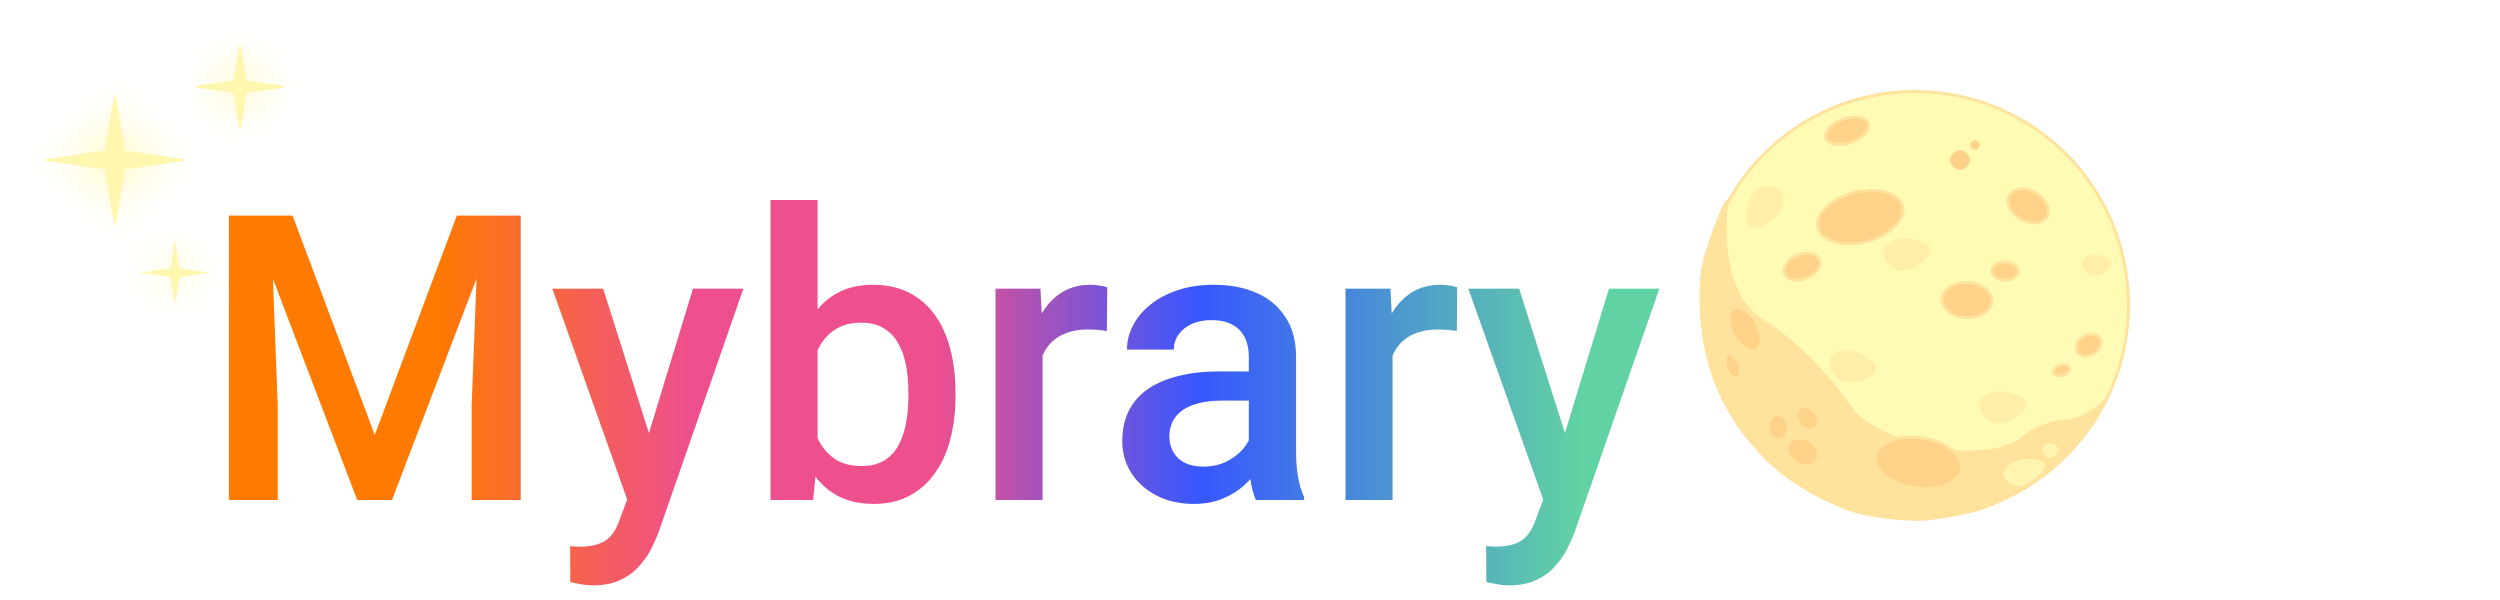
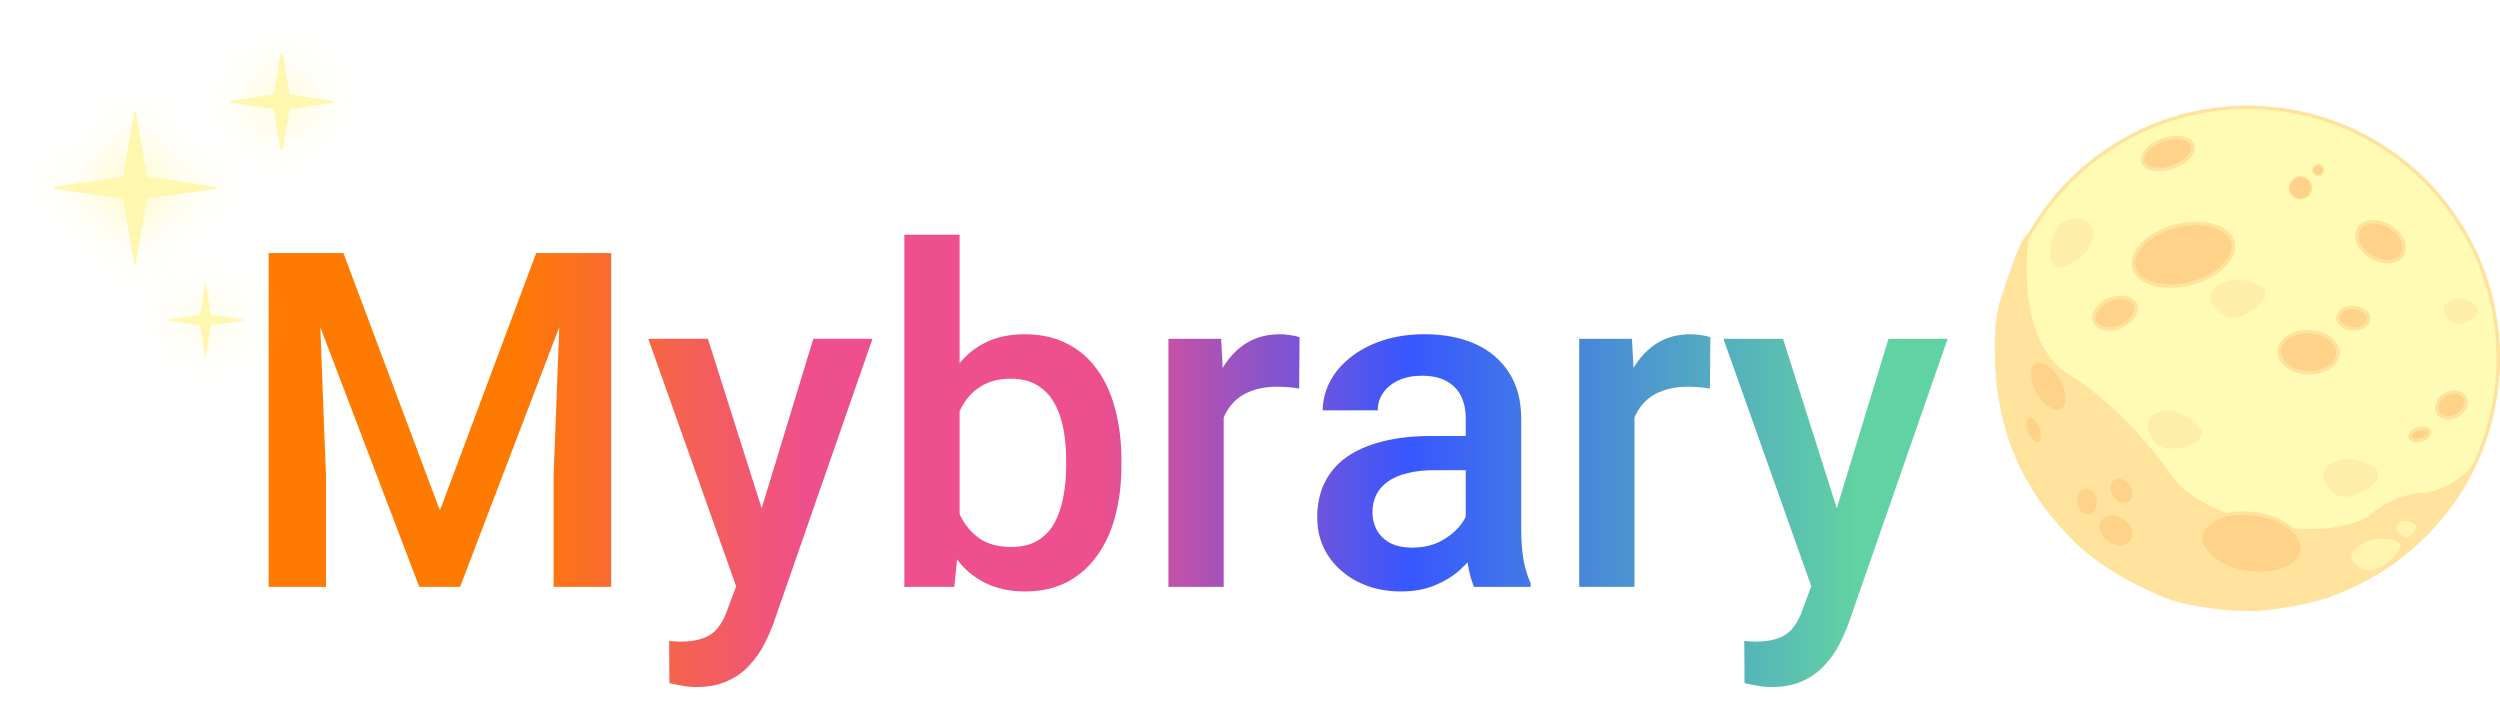
- <svg xmlns="http://www.w3.org/2000/svg" width="250" height="60" viewBox="0 0 250 60" fill="none">
+ <svg xmlns="http://www.w3.org/2000/svg" width="213" height="60" viewBox="0 0 213 60" fill="none">
  <path d="M24.883 21.562H29.258L37.48 43.496L45.684 21.562H50.059L39.199 50H35.723L24.883 21.562ZM22.891 21.562H27.051L27.773 40.547V50H22.891V21.562ZM47.891 21.562H52.07V50H47.168V40.547L47.891 21.562ZM63.555 47.695L69.297 28.867H74.336L65.859 53.223C65.664 53.743 65.41 54.31 65.098 54.922C64.785 55.534 64.375 56.113 63.867 56.66C63.372 57.22 62.754 57.669 62.012 58.008C61.27 58.359 60.371 58.535 59.316 58.535C58.9 58.535 58.496 58.496 58.105 58.418C57.728 58.353 57.37 58.281 57.031 58.203L57.012 54.609C57.142 54.622 57.298 54.635 57.48 54.648C57.676 54.661 57.832 54.668 57.949 54.668C58.73 54.668 59.382 54.57 59.902 54.375C60.423 54.193 60.846 53.893 61.172 53.477C61.51 53.06 61.797 52.5 62.031 51.797L63.555 47.695ZM60.312 28.867L65.332 44.688L66.172 49.648L62.91 50.488L55.234 28.867H60.312ZM77.051 20H81.758V45.488L81.309 50H77.051V20ZM95.547 39.238V39.648C95.547 41.211 95.371 42.65 95.019 43.965C94.681 45.267 94.16 46.4 93.457 47.363C92.767 48.327 91.908 49.075 90.879 49.609C89.863 50.13 88.685 50.391 87.344 50.391C86.029 50.391 84.883 50.143 83.906 49.648C82.93 49.154 82.109 48.45 81.445 47.539C80.794 46.628 80.267 45.54 79.863 44.277C79.46 43.014 79.173 41.621 79.004 40.098V38.789C79.173 37.253 79.46 35.859 79.863 34.609C80.267 33.346 80.794 32.259 81.445 31.348C82.109 30.423 82.923 29.713 83.887 29.219C84.863 28.724 86.003 28.477 87.305 28.477C88.659 28.477 89.85 28.737 90.879 29.258C91.921 29.779 92.787 30.521 93.477 31.484C94.167 32.435 94.681 33.568 95.019 34.883C95.371 36.198 95.547 37.65 95.547 39.238ZM90.84 39.648V39.238C90.84 38.288 90.762 37.396 90.606 36.562C90.449 35.716 90.189 34.974 89.824 34.336C89.473 33.698 88.991 33.197 88.379 32.832C87.78 32.454 87.031 32.266 86.133 32.266C85.299 32.266 84.583 32.409 83.984 32.695C83.385 32.982 82.884 33.372 82.481 33.867C82.077 34.362 81.758 34.935 81.523 35.586C81.302 36.237 81.152 36.94 81.074 37.695V41.23C81.191 42.207 81.439 43.105 81.816 43.926C82.207 44.733 82.754 45.384 83.457 45.879C84.16 46.361 85.065 46.602 86.172 46.602C87.044 46.602 87.78 46.426 88.379 46.074C88.978 45.723 89.453 45.234 89.805 44.609C90.169 43.971 90.43 43.229 90.586 42.383C90.755 41.536 90.84 40.625 90.84 39.648ZM104.258 32.891V50H99.551V28.867H104.043L104.258 32.891ZM110.723 28.73L110.684 33.105C110.397 33.053 110.085 33.014 109.746 32.988C109.421 32.962 109.095 32.949 108.77 32.949C107.962 32.949 107.253 33.066 106.641 33.301C106.029 33.522 105.514 33.848 105.098 34.277C104.694 34.694 104.382 35.202 104.16 35.801C103.939 36.4 103.809 37.07 103.77 37.812L102.695 37.891C102.695 36.562 102.826 35.332 103.086 34.199C103.346 33.066 103.737 32.07 104.258 31.211C104.792 30.352 105.456 29.681 106.25 29.199C107.057 28.717 107.988 28.477 109.043 28.477C109.329 28.477 109.635 28.503 109.961 28.555C110.299 28.607 110.553 28.665 110.723 28.73ZM124.883 45.762V35.684C124.883 34.928 124.746 34.277 124.473 33.73C124.199 33.184 123.783 32.76 123.223 32.461C122.676 32.161 121.986 32.012 121.152 32.012C120.384 32.012 119.72 32.142 119.16 32.402C118.6 32.663 118.164 33.014 117.852 33.457C117.539 33.9 117.383 34.401 117.383 34.961H112.695C112.695 34.128 112.897 33.32 113.301 32.539C113.704 31.758 114.29 31.061 115.059 30.449C115.827 29.837 116.745 29.355 117.812 29.004C118.88 28.652 120.078 28.477 121.406 28.477C122.995 28.477 124.401 28.744 125.625 29.277C126.862 29.811 127.832 30.619 128.535 31.699C129.251 32.767 129.609 34.108 129.609 35.723V45.117C129.609 46.081 129.674 46.947 129.805 47.715C129.948 48.47 130.15 49.128 130.41 49.688V50H125.586C125.365 49.492 125.189 48.848 125.059 48.066C124.941 47.272 124.883 46.504 124.883 45.762ZM125.566 37.148L125.605 40.059H122.227C121.354 40.059 120.586 40.143 119.922 40.312C119.258 40.469 118.704 40.703 118.262 41.016C117.819 41.328 117.487 41.706 117.266 42.148C117.044 42.591 116.934 43.092 116.934 43.652C116.934 44.212 117.064 44.727 117.324 45.195C117.585 45.651 117.962 46.009 118.457 46.27C118.965 46.53 119.577 46.66 120.293 46.66C121.257 46.66 122.096 46.465 122.812 46.074C123.542 45.671 124.115 45.182 124.531 44.609C124.948 44.023 125.169 43.47 125.195 42.949L126.719 45.039C126.562 45.573 126.296 46.146 125.918 46.758C125.54 47.37 125.046 47.956 124.434 48.516C123.835 49.062 123.112 49.512 122.266 49.863C121.432 50.215 120.469 50.391 119.375 50.391C117.995 50.391 116.764 50.117 115.684 49.57C114.603 49.01 113.757 48.262 113.145 47.324C112.533 46.374 112.227 45.3 112.227 44.102C112.227 42.982 112.435 41.992 112.852 41.133C113.281 40.26 113.906 39.531 114.727 38.945C115.56 38.359 116.576 37.917 117.773 37.617C118.971 37.305 120.339 37.148 121.875 37.148H125.566ZM139.258 32.891V50H134.551V28.867H139.043L139.258 32.891ZM145.723 28.73L145.684 33.105C145.397 33.053 145.085 33.014 144.746 32.988C144.421 32.962 144.095 32.949 143.77 32.949C142.962 32.949 142.253 33.066 141.641 33.301C141.029 33.522 140.514 33.848 140.098 34.277C139.694 34.694 139.382 35.202 139.16 35.801C138.939 36.4 138.809 37.07 138.77 37.812L137.695 37.891C137.695 36.562 137.826 35.332 138.086 34.199C138.346 33.066 138.737 32.07 139.258 31.211C139.792 30.352 140.456 29.681 141.25 29.199C142.057 28.717 142.988 28.477 144.043 28.477C144.329 28.477 144.635 28.503 144.961 28.555C145.299 28.607 145.553 28.665 145.723 28.73ZM155.156 47.695L160.898 28.867H165.938L157.461 53.223C157.266 53.743 157.012 54.31 156.699 54.922C156.387 55.534 155.977 56.113 155.469 56.66C154.974 57.22 154.355 57.669 153.613 58.008C152.871 58.359 151.973 58.535 150.918 58.535C150.501 58.535 150.098 58.496 149.707 58.418C149.329 58.353 148.971 58.281 148.633 58.203L148.613 54.609C148.743 54.622 148.9 54.635 149.082 54.648C149.277 54.661 149.434 54.668 149.551 54.668C150.332 54.668 150.983 54.57 151.504 54.375C152.025 54.193 152.448 53.893 152.773 53.477C153.112 53.06 153.398 52.5 153.633 51.797L155.156 47.695ZM151.914 28.867L156.934 44.688L157.773 49.648L154.512 50.488L146.836 28.867H151.914Z" fill="url(#paint0_linear_40_7)" />
  <circle cx="191.5" cy="30.5" r="21.35" fill="url(#paint1_linear_40_7)" stroke="#FFE29C" stroke-width="0.3" />
  <path d="M185.339 41.026C181.739 35.827 177.839 32.86 176.339 32.026C172.339 29.627 172.339 23.026 172.839 20.026C172.439 19.627 171.006 23.86 170.339 26.026C169.539 29.627 170.339 34.193 170.839 36.026C171.639 40.026 174.506 43.693 175.839 45.026C177.839 47.827 182.673 50.193 184.839 51.026C187.239 51.827 190.506 52.026 191.839 52.026C193.439 52.026 196.506 51.36 197.839 51.026C199.439 50.627 202.506 48.86 203.839 48.026C205.839 46.426 208.006 44.026 208.839 43.026C209.639 42.227 210.506 40.36 210.839 39.526C209.639 41.127 207.673 41.86 206.839 42.026C204.439 42.026 202.506 43.36 201.839 44.026C198.239 46.026 192.673 44.86 190.339 44.026C187.139 42.827 185.673 41.526 185.339 41.026Z" fill="#FFE29C" stroke="#FFE29E" stroke-width="0.1" />
  <path d="M196.141 46.909C196.046 47.565 195.507 48.12 194.658 48.472C193.811 48.822 192.683 48.955 191.475 48.781C190.267 48.606 189.223 48.158 188.511 47.583C187.795 47.006 187.436 46.321 187.53 45.664C187.625 45.008 188.164 44.453 189.014 44.101C189.86 43.751 190.988 43.617 192.196 43.792C193.404 43.967 194.448 44.414 195.161 44.989C195.876 45.567 196.236 46.252 196.141 46.909Z" fill="#FFD289" stroke="#FFE29C" stroke-width="0.3" />
  <path d="M181.681 46.057C181.314 46.639 180.394 46.778 179.598 46.277C178.803 45.776 178.532 44.885 178.898 44.304C179.264 43.722 180.185 43.582 180.98 44.084C181.776 44.585 182.047 45.475 181.681 46.057Z" fill="#FFD289" stroke="#FFE29C" stroke-width="0.3" />
  <path d="M175.678 34.964C175.398 35.123 175.006 35.083 174.575 34.83C174.148 34.579 173.712 34.133 173.378 33.547C173.044 32.962 172.882 32.36 172.884 31.865C172.885 31.365 173.05 31.007 173.331 30.847C173.611 30.687 174.004 30.727 174.434 30.98C174.861 31.231 175.297 31.677 175.631 32.263C175.965 32.849 176.127 33.451 176.126 33.946C176.124 34.446 175.959 34.804 175.678 34.964Z" fill="#FFD289" stroke="#FFE29C" stroke-width="0.3" />
  <path d="M173.722 37.779C173.585 37.833 173.397 37.794 173.188 37.625C172.983 37.46 172.785 37.188 172.651 36.846C172.518 36.503 172.48 36.168 172.519 35.908C172.559 35.643 172.671 35.487 172.808 35.433C172.945 35.38 173.133 35.419 173.342 35.587C173.547 35.752 173.745 36.025 173.879 36.367C174.012 36.71 174.05 37.044 174.011 37.305C173.971 37.57 173.859 37.726 173.722 37.779Z" fill="#FFD289" stroke="#FFE29C" stroke-width="0.3" />
  <path d="M177.947 43.98C177.431 44.037 176.902 43.557 176.821 42.831C176.74 42.104 177.151 41.52 177.667 41.462C178.183 41.405 178.712 41.885 178.792 42.611C178.873 43.338 178.463 43.922 177.947 43.98Z" fill="#FFD289" stroke="#FFE29C" stroke-width="0.3" />
  <path d="M181.486 42.847C181.063 43.149 180.368 42.987 179.944 42.391C179.52 41.795 179.594 41.085 180.017 40.784C180.44 40.483 181.135 40.645 181.559 41.241C181.983 41.837 181.909 42.547 181.486 42.847Z" fill="#FFD289" stroke="#FFE29C" stroke-width="0.3" />
  <path d="M190.236 20.624C190.4 21.266 190.116 21.986 189.467 22.637C188.82 23.285 187.83 23.842 186.648 24.145C185.465 24.448 184.329 24.436 183.45 24.179C182.568 23.921 181.973 23.426 181.808 22.784C181.644 22.141 181.928 21.421 182.577 20.77C183.224 20.122 184.214 19.565 185.396 19.262C186.579 18.959 187.715 18.972 188.594 19.229C189.476 19.487 190.071 19.982 190.236 20.624Z" fill="#FFD289" stroke="#FFE29C" stroke-width="0.3" />
  <circle cx="197.5" cy="14.5" r="0.45" fill="#FFD289" stroke="#FFE29C" stroke-width="0.1" />
  <circle cx="196" cy="16" r="0.95" fill="#FFD289" stroke="#FFE29C" stroke-width="0.1" />
  <path d="M186.811 12.347C186.911 12.633 186.808 12.99 186.499 13.346C186.193 13.699 185.704 14.027 185.103 14.235C184.501 14.444 183.915 14.489 183.456 14.402C182.993 14.313 182.691 14.097 182.592 13.811C182.493 13.524 182.596 13.168 182.905 12.812C183.211 12.459 183.699 12.131 184.301 11.923C184.902 11.714 185.488 11.668 185.947 11.756C186.41 11.845 186.712 12.061 186.811 12.347Z" fill="#FFD289" stroke="#FFE29C" stroke-width="0.3" />
  <path d="M199.179 30.107C199.16 30.57 198.882 30.993 198.419 31.298C197.957 31.602 197.321 31.781 196.621 31.753C195.921 31.724 195.301 31.494 194.865 31.153C194.429 30.811 194.186 30.367 194.205 29.904C194.224 29.44 194.503 29.017 194.965 28.712C195.427 28.408 196.063 28.229 196.763 28.257C197.464 28.286 198.083 28.516 198.519 28.857C198.955 29.199 199.198 29.643 199.179 30.107Z" fill="#FFD289" stroke="#FFE29C" stroke-width="0.3" />
  <path d="M210 33.865C210.258 34.326 210.013 35.016 209.354 35.384C208.696 35.752 207.98 35.6 207.722 35.139C207.464 34.677 207.71 33.987 208.368 33.62C209.026 33.252 209.742 33.404 210 33.865Z" fill="#FFD289" stroke="#FFE29C" stroke-width="0.3" />
  <path d="M206.972 36.755C207.006 36.861 206.976 36.997 206.858 37.139C206.742 37.28 206.552 37.41 206.312 37.486C206.072 37.562 205.842 37.566 205.666 37.518C205.488 37.469 205.385 37.375 205.352 37.27C205.318 37.164 205.348 37.028 205.465 36.886C205.581 36.745 205.772 36.615 206.012 36.539C206.251 36.463 206.482 36.459 206.658 36.507C206.836 36.556 206.939 36.65 206.972 36.755Z" fill="#FFD289" stroke="#FFE29C" stroke-width="0.3" />
  <path d="M204.68 21.678C204.479 22.021 204.098 22.23 203.622 22.275C203.146 22.32 202.586 22.198 202.062 21.892C201.538 21.585 201.158 21.157 200.964 20.72C200.77 20.282 200.765 19.848 200.966 19.505C201.166 19.163 201.547 18.953 202.024 18.908C202.5 18.863 203.059 18.985 203.583 19.292C204.108 19.599 204.488 20.026 204.682 20.463C204.876 20.901 204.88 21.336 204.68 21.678Z" fill="#FFD289" stroke="#FFE29C" stroke-width="0.3" />
  <path d="M201.815 27.164C201.806 27.394 201.667 27.611 201.424 27.771C201.181 27.932 200.843 28.028 200.467 28.012C200.092 27.997 199.762 27.874 199.533 27.694C199.304 27.514 199.183 27.287 199.193 27.058C199.202 26.828 199.34 26.611 199.584 26.451C199.827 26.29 200.165 26.194 200.541 26.209C200.916 26.225 201.245 26.348 201.475 26.528C201.704 26.707 201.824 26.935 201.815 27.164Z" fill="#FFD289" stroke="#FFE29C" stroke-width="0.3" />
  <path d="M181.928 25.956C182.049 26.25 181.992 26.602 181.768 26.945C181.545 27.287 181.163 27.604 180.673 27.807C180.182 28.01 179.688 28.054 179.288 27.97C178.888 27.885 178.598 27.676 178.477 27.383C178.356 27.09 178.413 26.737 178.637 26.394C178.86 26.052 179.242 25.735 179.732 25.532C180.223 25.329 180.717 25.285 181.117 25.369C181.517 25.454 181.807 25.663 181.928 25.956Z" fill="#FFD289" stroke="#FFE29C" stroke-width="0.3" />
  <path d="M187.538 36.578C187.038 35.911 185.638 34.678 184.038 35.078C182.438 35.478 183.038 36.911 183.538 37.578C183.705 37.911 184.438 38.478 186.038 38.078C187.638 37.678 187.705 36.911 187.538 36.578Z" fill="#FFE29E" fill-opacity="0.5" />
  <path d="M192.803 24.501C192.102 24.05 190.36 23.382 189 24.315C187.64 25.247 188.702 26.382 189.403 26.832C189.675 27.087 190.56 27.362 191.92 26.43C193.281 25.497 193.076 24.755 192.803 24.501Z" fill="#FFE29E" fill-opacity="0.5" />
  <path d="M175.526 22.814C176.337 22.622 178.027 21.832 178.3 20.206C178.573 18.579 177.02 18.556 176.209 18.748C175.837 18.767 175.024 19.213 174.751 20.84C174.478 22.466 175.154 22.834 175.526 22.814Z" fill="#FFE29E" fill-opacity="0.5" />
  <path d="M202.449 39.981C201.789 39.472 200.11 38.658 198.675 39.471C197.24 40.284 198.201 41.505 198.861 42.014C199.111 42.29 199.969 42.641 201.404 41.828C202.839 41.014 202.698 40.258 202.449 39.981Z" fill="#FFE29E" fill-opacity="0.5" />
  <path d="M204.272 46.124C203.624 45.871 202.038 45.605 200.875 46.558C199.713 47.512 200.719 48.256 201.367 48.508C201.623 48.67 202.425 48.755 203.587 47.801C204.75 46.847 204.528 46.286 204.272 46.124Z" fill="#FFFAB5" fill-opacity="0.8" />
  <path d="M205.715 44.633C205.426 44.449 204.744 44.184 204.335 44.596C203.925 45.008 204.402 45.479 204.692 45.663C204.811 45.768 205.152 45.875 205.561 45.463C205.971 45.051 205.835 44.738 205.715 44.633Z" fill="#FFFAB5" fill-opacity="0.8" />
  <path d="M211.007 26.038C210.578 25.695 209.502 25.146 208.632 25.697C207.761 26.247 208.402 27.071 208.832 27.414C208.997 27.601 209.545 27.836 210.415 27.286C211.285 26.735 211.172 26.224 211.007 26.038Z" fill="#FFE29E" fill-opacity="0.5" />
  <path d="M11.401 9.593C11.42 9.482 11.58 9.482 11.599 9.593L12.496 14.988C12.503 15.03 12.537 15.064 12.58 15.07L18.317 15.901C18.431 15.918 18.431 16.082 18.317 16.099L12.58 16.93C12.537 16.936 12.503 16.97 12.496 17.012L11.599 22.407C11.58 22.518 11.42 22.518 11.401 22.407L10.504 17.012C10.497 16.97 10.463 16.936 10.42 16.93L4.683 16.099C4.569 16.082 4.569 15.918 4.683 15.901L10.42 15.07C10.463 15.064 10.497 15.03 10.504 14.988L11.401 9.593Z" fill="#FFF7AF" />
  <g filter="url(#filter0_f_40_7)">
    <path d="M11.401 9.593C11.42 9.482 11.58 9.482 11.599 9.593L12.496 14.988C12.503 15.03 12.537 15.064 12.58 15.07L18.317 15.901C18.431 15.918 18.431 16.082 18.317 16.099L12.58 16.93C12.537 16.936 12.503 16.97 12.496 17.012L11.599 22.407C11.58 22.518 11.42 22.518 11.401 22.407L10.504 17.012C10.497 16.97 10.463 16.936 10.42 16.93L4.683 16.099C4.569 16.082 4.569 15.918 4.683 15.901L10.42 15.07C10.463 15.064 10.497 15.03 10.504 14.988L11.401 9.593Z" fill="#FFF7AF" />
  </g>
-   <g opacity="0.01">
-     <path d="M238.401 8.593C238.42 8.482 238.58 8.482 238.599 8.593L239.496 13.988C239.503 14.03 239.537 14.064 239.58 14.07L245.317 14.901C245.431 14.918 245.431 15.082 245.317 15.099L239.58 15.93C239.537 15.936 239.503 15.97 239.496 16.012L238.599 21.407C238.58 21.518 238.42 21.518 238.401 21.407L237.504 16.012C237.497 15.97 237.463 15.936 237.42 15.93L231.683 15.099C231.569 15.082 231.569 14.918 231.683 14.901L237.42 14.07C237.463 14.064 237.497 14.03 237.504 13.988L238.401 8.593Z" fill="#FFF7AF" />
-     <g filter="url(#filter1_f_40_7)">
-       <path d="M238.401 8.593C238.42 8.482 238.58 8.482 238.599 8.593L239.496 13.988C239.503 14.03 239.537 14.064 239.58 14.07L245.317 14.901C245.431 14.918 245.431 15.082 245.317 15.099L239.58 15.93C239.537 15.936 239.503 15.97 239.496 16.012L238.599 21.407C238.58 21.518 238.42 21.518 238.401 21.407L237.504 16.012C237.497 15.97 237.463 15.936 237.42 15.93L231.683 15.099C231.569 15.082 231.569 14.918 231.683 14.901L237.42 14.07C237.463 14.064 237.497 14.03 237.504 13.988L238.401 8.593Z" fill="#FFF7AF" />
-     </g>
-   </g>
  <path d="M17.5 24L17.97 26.828L21 27.267L17.97 27.706L17.5 30.533L17.03 27.706L14 27.267L17.03 26.828L17.5 24Z" fill="#FFF7AF" />
-   <g filter="url(#filter2_f_40_7)">
+   <g filter="url(#filter1_f_40_7)">
    <path d="M17.5 24L17.97 26.828L21 27.267L17.97 27.706L17.5 30.533L17.03 27.706L14 27.267L17.03 26.828L17.5 24Z" fill="#FFF7AF" />
  </g>
  <path d="M23.901 4.593C23.92 4.482 24.08 4.482 24.099 4.593L24.66 7.968C24.667 8.011 24.701 8.044 24.744 8.05L28.317 8.568C28.431 8.584 28.431 8.749 28.317 8.766L24.744 9.283C24.701 9.289 24.667 9.323 24.66 9.366L24.099 12.74C24.08 12.852 23.92 12.852 23.901 12.74L23.34 9.366C23.333 9.323 23.299 9.289 23.256 9.283L19.683 8.766C19.569 8.749 19.569 8.584 19.683 8.568L23.256 8.05C23.299 8.044 23.333 8.011 23.34 7.968L23.901 4.593Z" fill="#FFF7AF" />
-   <g filter="url(#filter3_f_40_7)">
+   <g filter="url(#filter2_f_40_7)">
    <path d="M23.901 4.593C23.92 4.482 24.08 4.482 24.099 4.593L24.66 7.968C24.667 8.011 24.701 8.044 24.744 8.05L28.317 8.568C28.431 8.584 28.431 8.749 28.317 8.766L24.744 9.283C24.701 9.289 24.667 9.323 24.66 9.366L24.099 12.74C24.08 12.852 23.92 12.852 23.901 12.74L23.34 9.366C23.333 9.323 23.299 9.289 23.256 9.283L19.683 8.766C19.569 8.749 19.569 8.584 19.683 8.568L23.256 8.05C23.299 8.044 23.333 8.011 23.34 7.968L23.901 4.593Z" fill="#FFF7AF" />
  </g>
  <defs>
    <filter id="filter0_f_40_7" x="0.598" y="5.51" width="21.805" height="20.981" filterUnits="userSpaceOnUse" color-interpolation-filters="sRGB">
      <feFlood flood-opacity="0" result="BackgroundImageFix" />
      <feBlend mode="normal" in="SourceGraphic" in2="BackgroundImageFix" result="shape" />
      <feGaussianBlur stdDeviation="2" result="effect1_foregroundBlur_40_7" />
    </filter>
-     <filter id="filter1_f_40_7" x="227.598" y="4.51" width="21.805" height="20.981" filterUnits="userSpaceOnUse" color-interpolation-filters="sRGB">
+     <filter id="filter1_f_40_7" x="10" y="20" width="15" height="14.533" filterUnits="userSpaceOnUse" color-interpolation-filters="sRGB">
      <feFlood flood-opacity="0" result="BackgroundImageFix" />
      <feBlend mode="normal" in="SourceGraphic" in2="BackgroundImageFix" result="shape" />
      <feGaussianBlur stdDeviation="2" result="effect1_foregroundBlur_40_7" />
    </filter>
-     <filter id="filter2_f_40_7" x="10" y="20" width="15" height="14.533" filterUnits="userSpaceOnUse" color-interpolation-filters="sRGB">
-       <feFlood flood-opacity="0" result="BackgroundImageFix" />
-       <feBlend mode="normal" in="SourceGraphic" in2="BackgroundImageFix" result="shape" />
-       <feGaussianBlur stdDeviation="2" result="effect1_foregroundBlur_40_7" />
-     </filter>
-     <filter id="filter3_f_40_7" x="15.598" y="0.51" width="16.805" height="16.314" filterUnits="userSpaceOnUse" color-interpolation-filters="sRGB">
+     <filter id="filter2_f_40_7" x="15.598" y="0.51" width="16.805" height="16.314" filterUnits="userSpaceOnUse" color-interpolation-filters="sRGB">
      <feFlood flood-opacity="0" result="BackgroundImageFix" />
      <feBlend mode="normal" in="SourceGraphic" in2="BackgroundImageFix" result="shape" />
      <feGaussianBlur stdDeviation="2" result="effect1_foregroundBlur_40_7" />
    </filter>
    <linearGradient id="paint0_linear_40_7" x1="43.275" y1="50.359" x2="167" y2="50.359" gradientUnits="userSpaceOnUse">
      <stop stop-color="#FF7A00" />
      <stop offset="0.208" stop-color="#EE4F8D" />
      <stop offset="0.406" stop-color="#EE4F8D" />
      <stop offset="0.62" stop-color="#3757FF" />
      <stop offset="0.927" stop-color="#61D2A3" />
    </linearGradient>
    <linearGradient id="paint1_linear_40_7" x1="191.5" y1="9" x2="191.5" y2="52" gradientUnits="userSpaceOnUse">
      <stop stop-color="#FFFAB4" />
      <stop offset="1" stop-color="#FFFAB5" />
    </linearGradient>
  </defs>
</svg>
